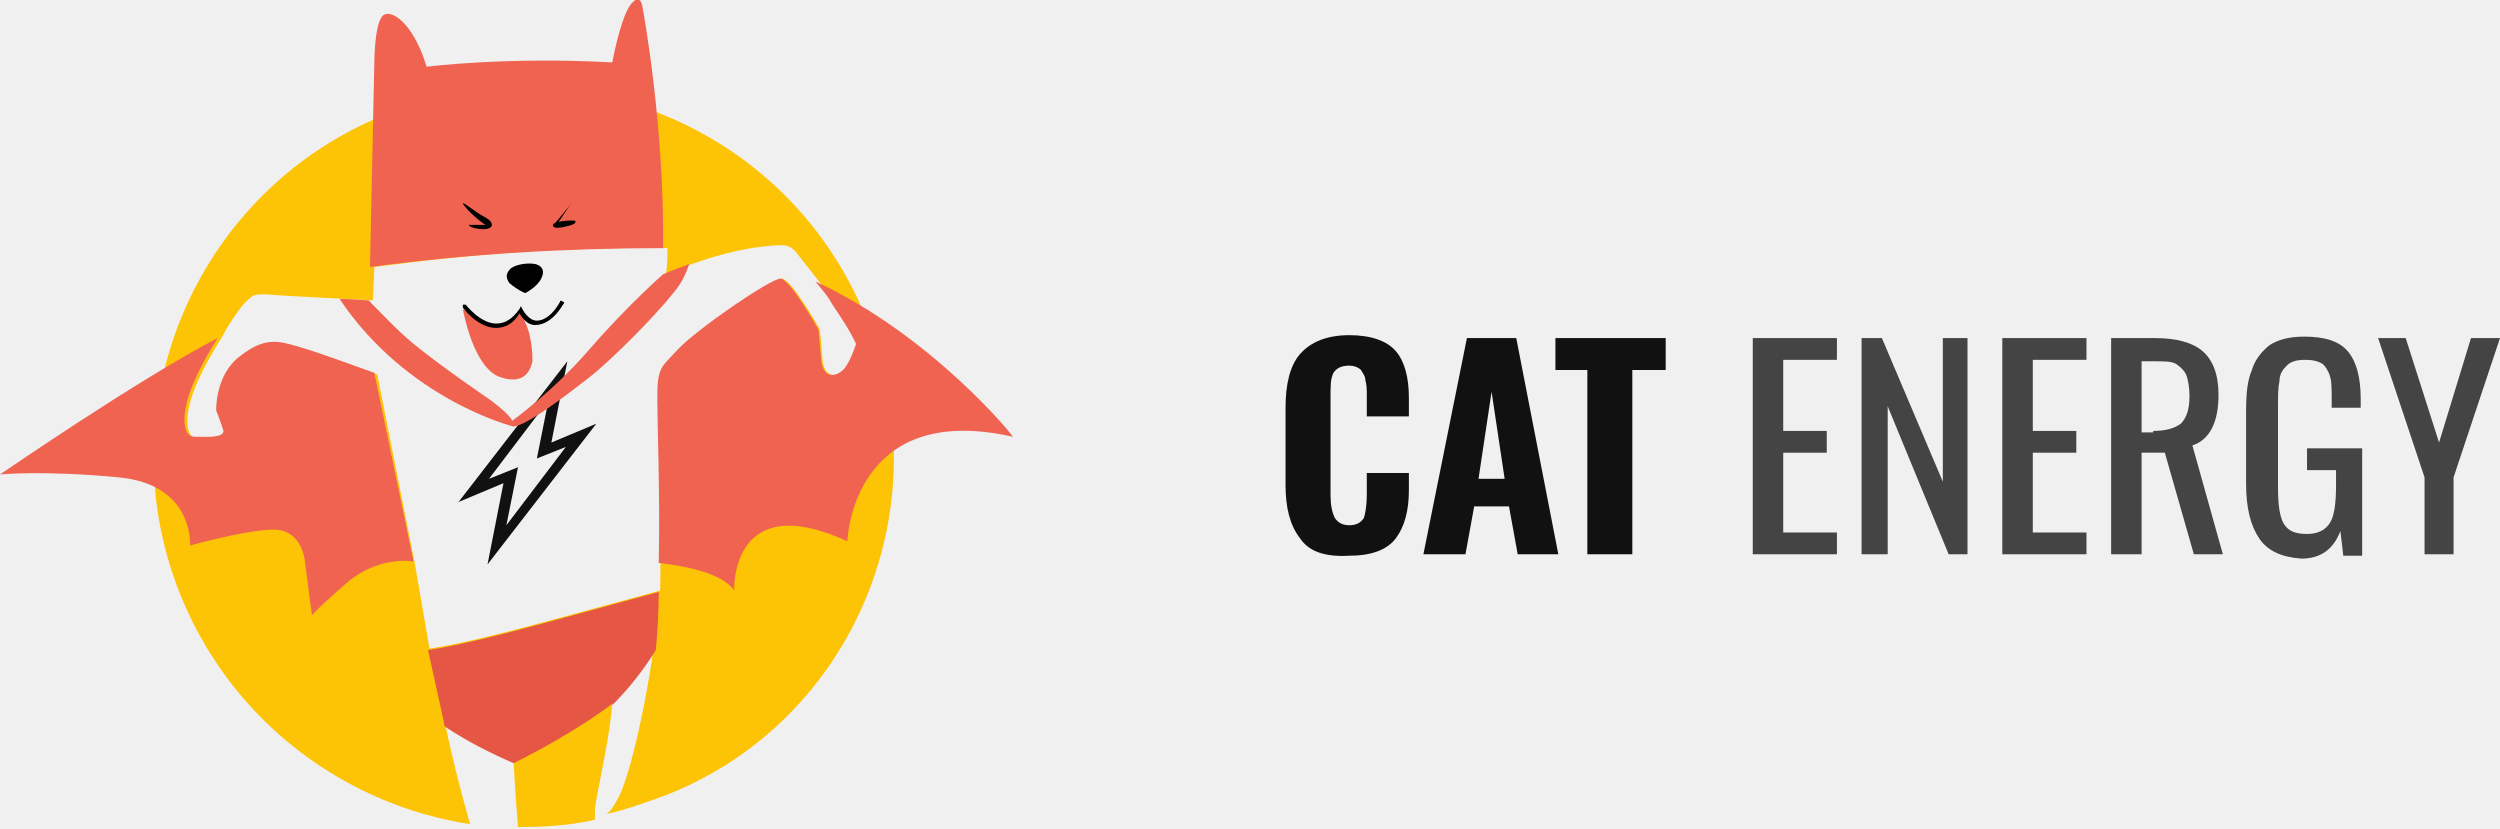
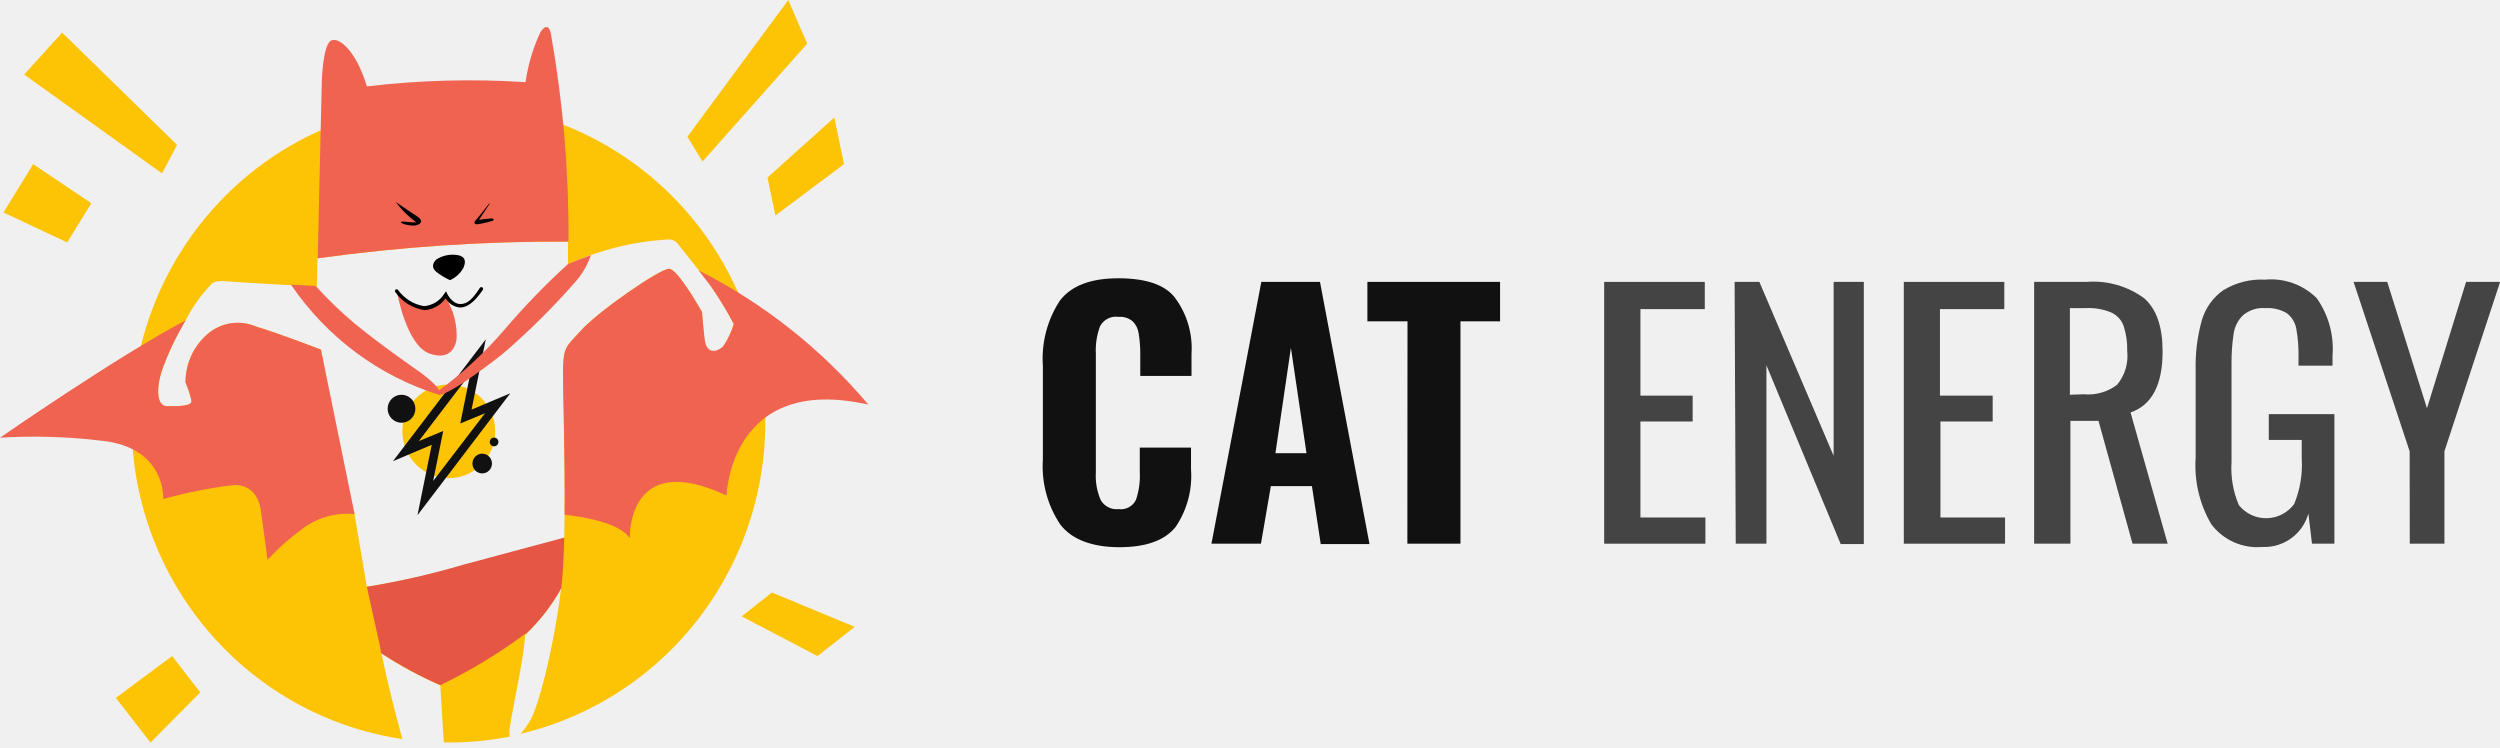
- <svg xmlns="http://www.w3.org/2000/svg" version="1.1" id="Layer_2" x="0px" y="0px" viewBox="0 0 172.3 57.1" style="enable-background:new 0 0 172.3 57.1;" xml:space="preserve">
-   <style type="text/css">
-     .st0 {
-       fill: #FDC305;
-     }
-     .st1 {
-       fill: #F06351;
-     }
-     .st2 {
-       fill: #E55645;
-     }
-     .st3 {
-       fill: #111111;
-     }
-     .st4 {
-       fill: #444444;
-     }
-   </style>
-   <path class="st0" d="M59.6,21.7C54.2,8.7,39.3,2.6,26.3,8S7.1,28.4,12.6,41.4c3.6,8.5,11.3,14.1,19.8,15.4c-0.6-2.1-1.2-4.4-1.7-6.8   c1.5,1,3.1,1.8,4.7,2.5c0,0,0,0,0,0c0,0,0.1,2.1,0.3,4.5c1.8,0,3.5-0.1,5.3-0.5c0-0.2,0-0.4,0-0.8c0.3-1.9,1.1-5.2,1.2-7.4   c1.1-1.1,2.1-2.3,2.9-3.7c0,0,0,0,0,0c0,0.1,0,0.3-0.1,0.4c-0.6,4.2-1.7,8.8-2.4,10c-0.2,0.4-0.5,0.9-0.8,1.1   c1.4-0.3,2.7-0.8,4.1-1.3C58.9,49.7,65.1,34.7,59.6,21.7z M58.2,25.5c-0.4,0.4-1.3,0.7-1.5-0.6c-0.1-1.3-0.2-2.2-0.2-2.2   s-1.9-3.4-2.6-3.5c-0.7,0-5.8,3.5-7.1,4.9c-1.2,1.3-1.4,1.2-1.4,3.5c0,1.7,0.2,8.1,0.1,13.1v0v0c0,0-2.2,0.6-8.1,2.2   c-5.9,1.6-7.8,1.8-7.8,1.8l-1-5.8c0,0,0,0,0,0c0,0,0,0,0,0c0,0,0,0,0,0c0,0,0,0,0,0c0,0,0,0,0,0c0,0,0,0,0,0l-2.6-13.1   c0,0-3.8-1.4-5.2-1.8c-1.4-0.4-2.3-0.7-4,0.6c-1.8,1.3-1.7,3.8-1.7,3.8s0.4,1,0.5,1.4c0,0.5-1.2,0.4-2,0.4s-0.9-1.4-0.3-3.1   c0.6-1.7,1.9-3.7,1.9-3.7s1.2-2.3,2.1-2.9c0,0,0.1-0.3,1.2-0.2c1.1,0.1,7.2,0.4,7.2,0.4l0.1-2.3c6.7-0.9,13.4-1.4,20.2-1.3   c0,0.6,0,1.2-0.1,1.8c0,0,4.4-2,8.1-2c0,0,0.4,0,0.8,0.4c0.3,0.4,2.4,3,2.6,3.4c0.2,0.4,1.2,1.7,1.8,3C59,23.7,58.6,25.1,58.2,25.5z   " />
-   <path class="st1" d="M56.2,19.4c0.5,0.6,0.9,1.1,1,1.3c0.2,0.4,1.2,1.7,1.8,3c0,0-0.4,1.3-0.9,1.8c-0.4,0.4-1.3,0.7-1.5-0.6   c-0.1-1.3-0.2-2.2-0.2-2.2s-1.9-3.4-2.6-3.5c-0.7,0-5.8,3.5-7.1,4.9c-1.2,1.3-1.4,1.2-1.4,3.5c0,1.5,0.2,6.6,0.1,11.2   c1.8,0.2,4.4,0.7,5.2,1.9c0,0-0.3-7.1,7.8-3.4c0,0,0.3-9.7,11.4-7.2C69.9,30.1,64.2,23.1,56.2,19.4z" />
-   <path class="st1" d="M45.7,17.1c0.1-8.5-1.4-16.5-1.4-16.5s-0.1-1.3-0.9-0.2c-0.7,1.1-1.2,3.9-1.2,3.9c-7.4-0.4-12.8,0.3-12.8,0.3   c-0.8-2.7-2.2-3.9-2.9-3.6c-0.7,0.3-0.7,3.3-0.7,3.3l-0.3,14.1C32.2,17.5,39,17.1,45.7,17.1z" />
-   <path class="st2" d="M45.2,44.8c0.1-1.1,0.2-2.5,0.2-4c0,0-2.2,0.6-8.1,2.2c-5.9,1.6-7.8,1.8-7.8,1.8l1.1,5c0,0.1,0,0.2,0.1,0.3   c1.5,1,3.1,1.8,4.7,2.5c4.4-2.2,6.8-4.1,6.8-4.1c0,0,0,0,0,0.1C43.4,47.4,44.4,46.1,45.2,44.8z" />
-   <path d="M31.9,14c0-0.1,1,0.7,1.4,0.9s0.6,0.4,0.6,0.6s-0.3,0.3-0.6,0.3s-0.9-0.1-1-0.3c0,0,0.6,0,0.9,0h0.3   C33.5,15.6,32.1,14.5,31.9,14z" />
-   <path d="M39.3,14.1c0,0-1,1.3-1.1,1.3s-0.2,0.3,0.2,0.3s1.1-0.2,1.2-0.3s0.1-0.2-0.1-0.2c-0.2,0-0.7,0-1,0.1L39.3,14.1   C39.4,14.1,39.4,14,39.3,14.1z" />
-   <path d="M36.2,20.2c0,0,0.8-0.4,1.1-1s0-0.9-0.4-1c-0.5-0.1-1.3,0-1.7,0.3c-0.4,0.4-0.3,0.7-0.1,1C35.3,19.7,35.9,20.1,36.2,20.2z" />
-   <path class="st1" d="M35.8,21.4c0,0-0.2,0.4-0.5,0.6c-0.2,0.2-0.6,0.4-1,0.4c-0.6,0-1.1-0.2-1.5-0.4c-0.2-0.1-0.4-0.3-0.5-0.4   c-0.2-0.2-0.4-0.3-0.4-0.3s0.7,4.1,2.6,4.7c1.8,0.6,2.1-0.7,2.2-1.1c0-0.3,0-2.1-0.8-3.2C35.9,21.4,35.9,21.6,35.8,21.4z" />
-   <g>
-     <path d="M34.2,22.6C34.1,22.6,34.1,22.6,34.2,22.6c-1.3,0-2.3-1.4-2.3-1.4c0-0.1,0-0.2,0-0.2c0.1,0,0.2,0,0.2,0c0,0,1,1.3,2.1,1.3     c0,0,0,0,0,0c0.6,0,1.1-0.3,1.6-1l0.1-0.2l0.1,0.2c0,0,0.4,0.8,1,0.8c0.5,0,1.1-0.4,1.6-1.3c0-0.1,0.1-0.1,0.2,0     c0.1,0,0.1,0.1,0,0.2c-0.6,1-1.3,1.4-1.9,1.4c-0.6,0-0.9-0.5-1.1-0.8C35.4,22.3,34.8,22.6,34.2,22.6z" />
+ <svg xmlns="http://www.w3.org/2000/svg" width="174" height="52" viewBox="0 0 174 52" fill="none">
+   <g clip-path="url(#clip0)">
+     <path d="M51.582 20.854C50.097 17.265 47.705 14.131 44.646 11.765C41.586 9.399 37.965 7.883 34.143 7.368C30.321 6.853 26.433 7.357 22.865 8.831C19.297 10.304 16.174 12.695 13.807 15.765C11.44 18.835 9.912 22.478 9.376 26.329C8.84 30.18 9.313 34.106 10.75 37.715C12.186 41.324 14.535 44.491 17.562 46.899C20.59 49.307 24.19 50.873 28.005 51.44C27.505 49.624 26.997 47.617 26.549 45.488C27.852 46.34 29.224 47.082 30.649 47.703C30.649 47.703 30.753 49.58 30.89 51.675C32.431 51.701 33.97 51.564 35.482 51.266C35.443 51.048 35.443 50.824 35.482 50.606C35.732 48.981 36.421 46.053 36.559 44.167C37.552 43.23 38.395 42.142 39.057 40.943L39.005 41.326C38.531 45.027 37.541 48.981 36.938 50.076C36.742 50.438 36.502 50.774 36.223 51.075C39.341 50.337 42.263 48.924 44.785 46.934C47.308 44.943 49.372 42.423 50.833 39.548C52.294 36.673 53.118 33.512 53.247 30.284C53.377 27.056 52.808 23.838 51.582 20.854ZM50.316 24.147C49.937 24.521 49.153 24.773 49.023 23.643C48.894 22.514 48.86 21.723 48.86 21.723C48.86 21.723 47.197 18.742 46.577 18.708C45.957 18.673 41.555 21.723 40.392 23.052C39.384 24.173 39.186 24.095 39.186 26.067C39.186 27.553 39.376 33.167 39.272 37.459L32.251 39.345C30.045 39.983 27.801 40.483 25.532 40.839L24.671 35.773H24.55L22.336 24.33C22.336 24.33 19.054 23.078 17.848 22.74C17.282 22.49 16.657 22.408 16.046 22.505C15.436 22.602 14.865 22.874 14.403 23.287C13.931 23.704 13.553 24.218 13.296 24.796C13.039 25.373 12.908 25.999 12.912 26.632C13.095 27.036 13.233 27.459 13.326 27.892C13.369 28.309 12.292 28.266 11.603 28.266C10.914 28.266 10.81 27.015 11.353 25.546C11.777 24.417 12.301 23.329 12.921 22.296C13.387 21.374 13.988 20.527 14.704 19.785C14.704 19.785 14.825 19.49 15.781 19.577C16.737 19.664 22.052 19.95 22.052 19.95L22.095 17.978C27.872 17.173 33.699 16.784 39.531 16.814C39.531 17.344 39.531 17.874 39.531 18.404C41.739 17.387 44.118 16.797 46.542 16.666C46.672 16.663 46.801 16.692 46.917 16.751C47.032 16.81 47.132 16.897 47.206 17.005C47.499 17.378 49.282 19.611 49.489 19.933C50.068 20.768 50.594 21.638 51.065 22.54C50.904 23.11 50.651 23.651 50.316 24.139V24.147Z" fill="#FDC305" />
+     <path d="M48.636 18.829C49.041 19.351 49.394 19.811 49.498 19.95C50.077 20.785 50.603 21.656 51.074 22.557C50.91 23.109 50.66 23.631 50.333 24.104C49.954 24.477 49.17 24.729 49.041 23.6C48.912 22.47 48.86 21.723 48.86 21.723C48.86 21.723 47.198 18.742 46.578 18.708C45.957 18.673 41.555 21.723 40.392 23.052C39.385 24.173 39.186 24.095 39.186 26.067C39.186 27.371 39.333 31.846 39.298 35.825C40.858 35.999 43.149 36.434 43.838 37.459C43.838 37.459 43.588 31.22 50.566 34.487C50.566 34.487 50.807 25.981 60.438 28.162C57.164 24.284 53.151 21.111 48.636 18.829Z" fill="#F06351" />
+     <path d="M39.565 16.814C39.6 11.999 39.197 7.191 38.359 2.45C38.359 2.45 38.23 1.321 37.61 2.242C37.098 3.343 36.75 4.514 36.576 5.717C32.894 5.479 29.198 5.578 25.533 6.013C24.826 3.623 23.62 2.537 23.043 2.824C22.466 3.111 22.397 5.674 22.397 5.674L22.113 17.978C27.896 17.172 33.728 16.783 39.565 16.814Z" fill="#F06351" />
+     <path d="M39.065 40.943C39.177 40.014 39.237 38.78 39.272 37.416L32.252 39.301C30.046 39.955 27.802 40.468 25.533 40.839L26.489 45.184C26.489 45.279 26.489 45.375 26.549 45.47C27.852 46.323 29.224 47.064 30.649 47.686C32.733 46.681 34.717 45.48 36.576 44.097V44.15C37.565 43.217 38.404 42.135 39.065 40.943Z" fill="#E55645" />
+     <path d="M27.566 14.094C27.523 14.007 28.427 14.685 28.78 14.893C29.133 15.102 29.306 15.258 29.306 15.406C29.306 15.554 29.082 15.701 28.772 15.701C28.462 15.701 27.979 15.597 27.91 15.475C27.841 15.354 28.427 15.475 28.72 15.475H28.97C28.439 15.084 27.967 14.619 27.566 14.094Z" fill="black" />
+     <path d="M34.026 14.189C34.026 14.189 33.165 15.302 33.087 15.354C33.01 15.406 32.941 15.649 33.251 15.606C33.607 15.552 33.959 15.471 34.302 15.362C34.397 15.31 34.362 15.189 34.199 15.206C34.035 15.223 33.613 15.249 33.337 15.302L34.069 14.198C34.069 14.198 34.095 14.094 34.026 14.189Z" fill="black" />
+     <path d="M31.322 19.498C31.721 19.321 32.051 19.016 32.26 18.63C32.502 18.056 32.26 17.839 31.881 17.761C31.36 17.665 30.822 17.77 30.374 18.056C30.038 18.378 30.081 18.69 30.374 18.925C30.665 19.155 30.983 19.348 31.322 19.498Z" fill="black" />
+     <path d="M31.011 20.593C30.912 20.79 30.778 20.967 30.615 21.115C30.37 21.314 30.068 21.429 29.754 21.445C29.279 21.492 28.805 21.355 28.427 21.062C28.253 20.96 28.099 20.828 27.971 20.672C27.884 20.577 27.779 20.503 27.66 20.454C27.66 20.454 28.306 24.026 29.874 24.599C31.442 25.172 31.735 23.939 31.778 23.608C31.83 22.62 31.584 21.638 31.072 20.793C31.072 20.532 31.054 20.706 31.011 20.593Z" fill="#F06351" />
+     <path d="M29.547 21.584C29.144 21.525 28.757 21.385 28.409 21.172C28.061 20.958 27.759 20.676 27.523 20.341C27.502 20.317 27.49 20.287 27.49 20.254C27.49 20.222 27.502 20.192 27.523 20.168C27.534 20.156 27.547 20.147 27.562 20.14C27.577 20.134 27.593 20.131 27.609 20.131C27.625 20.131 27.641 20.134 27.655 20.14C27.67 20.147 27.684 20.156 27.695 20.168C27.908 20.469 28.178 20.725 28.491 20.921C28.802 21.116 29.15 21.247 29.512 21.306C29.799 21.284 30.077 21.194 30.323 21.043C30.568 20.892 30.775 20.684 30.925 20.437L31.046 20.272L31.132 20.463C31.132 20.463 31.459 21.123 31.993 21.158C32.527 21.193 32.906 20.793 33.397 20.037C33.416 20.01 33.444 19.99 33.476 19.984C33.509 19.977 33.542 19.984 33.57 20.003C33.597 20.021 33.616 20.05 33.623 20.082C33.629 20.115 33.622 20.149 33.604 20.176C33.03 21.028 32.487 21.436 31.976 21.401C31.779 21.375 31.589 21.304 31.422 21.195C31.255 21.085 31.115 20.939 31.011 20.767C30.843 21.005 30.624 21.201 30.37 21.342C30.117 21.484 29.836 21.566 29.547 21.584Z" fill="black" />
+     <path d="M31.235 33.279C33.019 33.279 34.465 31.821 34.465 30.021C34.465 28.221 33.019 26.763 31.235 26.763C29.451 26.763 28.005 28.221 28.005 30.021C28.005 31.821 29.451 33.279 31.235 33.279Z" fill="#FDC305" />
+     <path d="M35.516 27.371L32.82 28.509L33.811 23.617L27.35 32.098L30.047 30.959L29.056 35.86L35.516 27.371ZM29.151 30.699L32.734 25.998L32.036 29.474L33.759 28.761L30.15 33.471L30.848 29.995L29.151 30.699Z" fill="#111111" />
+     <path d="M27.945 29.422C28.477 29.422 28.91 28.986 28.91 28.448C28.91 27.911 28.477 27.475 27.945 27.475C27.412 27.475 26.98 27.911 26.98 28.448C26.98 28.986 27.412 29.422 27.945 29.422Z" fill="#111111" />
+     <path d="M33.561 32.949C33.937 32.949 34.242 32.642 34.242 32.263C34.242 31.884 33.937 31.576 33.561 31.576C33.185 31.576 32.881 31.884 32.881 32.263C32.881 32.642 33.185 32.949 33.561 32.949Z" fill="#111111" />
+     <path d="M34.388 31.064C34.555 31.064 34.69 30.928 34.69 30.76C34.69 30.592 34.555 30.456 34.388 30.456C34.222 30.456 34.087 30.592 34.087 30.76C34.087 30.928 34.222 31.064 34.388 31.064Z" fill="#111111" />
+     <path d="M39.522 18.386C37.967 19.8 36.503 21.312 35.138 22.913C33.778 24.503 32.243 25.931 30.564 27.171C30.374 26.71 29.159 25.85 29.159 25.85C29.159 25.85 26.454 23.982 24.68 22.514C23.721 21.708 22.817 20.837 21.975 19.907L20.252 19.811C22.739 23.476 26.383 26.183 30.589 27.492C31.33 27.371 33.415 25.868 34.974 24.642C36.819 23.06 38.546 21.344 40.143 19.507C40.572 18.993 40.904 18.404 41.125 17.769C40.143 18.099 39.522 18.386 39.522 18.386Z" fill="#F06351" />
+     <path d="M56.182 3.041L48.895 11.244L47.844 9.515L54.864 0L56.182 3.041Z" fill="#FDC305" />
+     <path d="M53.968 14.998L58.741 11.426L58.069 8.177L53.417 12.356L53.968 14.998Z" fill="#FDC305" />
+     <path d="M51.617 42.898L56.897 45.662L59.49 43.628L53.727 41.239L51.617 42.898Z" fill="#FDC305" />
+     <path d="M1.68 5.187L4.324 2.268L12.326 10.088L11.276 12.069L1.68 5.187Z" fill="#FDC305" />
+     <path d="M6.357 14.146L2.309 11.426L0.241 14.789L4.677 16.874L6.357 14.146Z" fill="#FDC305" />
+     <path d="M11.982 45.662L8.063 48.572L10.474 51.683L13.937 48.19L11.982 45.662Z" fill="#FDC305" />
+     <path d="M22.337 24.33C22.337 24.33 19.055 23.078 17.849 22.74C17.282 22.49 16.657 22.408 16.047 22.505C15.436 22.602 14.866 22.874 14.403 23.287C13.931 23.704 13.554 24.218 13.296 24.796C13.039 25.373 12.908 25.999 12.913 26.632C13.095 27.036 13.233 27.459 13.326 27.892C13.369 28.309 12.293 28.266 11.603 28.266C10.914 28.266 10.811 27.015 11.354 25.546C11.777 24.417 12.302 23.329 12.921 22.296C8.227 24.764 0 30.464 0 30.464C2.353 30.321 4.714 30.391 7.055 30.673C11.578 31.133 11.362 34.731 11.362 34.731C12.953 34.288 14.574 33.966 16.212 33.766C18.038 33.645 18.168 35.608 18.168 35.608L18.624 38.962C19.317 38.206 20.082 37.519 20.907 36.912C21.97 36.053 23.324 35.648 24.68 35.782L22.337 24.33Z" fill="#F06351" />
+     <path d="M73.79 36.495C72.903 35.168 72.478 33.581 72.584 31.985V25.468C72.472 23.86 72.89 22.259 73.773 20.915C74.571 19.878 75.935 19.362 77.864 19.368C79.794 19.374 81.1 19.829 81.784 20.732C82.617 21.852 83.023 23.237 82.929 24.634V26.163H79.363V24.503C79.358 24.067 79.321 23.631 79.251 23.2C79.208 22.888 79.066 22.599 78.846 22.375C78.711 22.257 78.553 22.168 78.383 22.113C78.213 22.058 78.034 22.038 77.856 22.053C77.6 22.015 77.339 22.056 77.108 22.173C76.876 22.29 76.686 22.475 76.564 22.705C76.337 23.315 76.237 23.966 76.271 24.616V32.889C76.231 33.544 76.347 34.199 76.607 34.8C76.731 35.017 76.915 35.193 77.137 35.305C77.359 35.418 77.609 35.463 77.856 35.434C78.098 35.469 78.345 35.425 78.562 35.31C78.778 35.195 78.953 35.013 79.062 34.791C79.27 34.18 79.361 33.534 79.329 32.889V31.151H82.895V32.654C83 34.072 82.626 35.483 81.835 36.66C81.077 37.615 79.768 38.085 77.907 38.085C76.047 38.085 74.591 37.563 73.79 36.495Z" fill="#111111" />
+     <path d="M87.788 19.62H91.871L95.317 37.867H91.923L91.311 33.836H88.451L87.762 37.841H84.317L87.788 19.62ZM90.932 31.542L89.847 24.208L88.77 31.542H90.932Z" fill="#111111" />
+     <path d="M97.962 22.366H95.171V19.62H104.405V22.366H101.648V37.841H97.953L97.962 22.366Z" fill="#111111" />
+     <path d="M111.65 19.62H118.653V21.514H114.174V27.536H117.809V29.335H114.174V36.017H118.696V37.841H111.65V19.62Z" fill="#444444" />
+     <path d="M120.729 19.62H122.452L127.62 31.724V19.62H129.722V37.867H128.111L122.943 25.424V37.841H120.807L120.729 19.62Z" fill="#444444" />
+     <path d="M132.505 19.62H139.499V21.514H135.02V27.536H138.69V29.335H135.055V36.017H139.551V37.841H132.505V19.62Z" fill="#444444" />
+     <path d="M141.576 19.62H145.211C146.643 19.504 148.07 19.907 149.234 20.758C150.095 21.514 150.517 22.748 150.517 24.46C150.517 26.777 149.773 28.194 148.286 28.709L150.87 37.841H148.424L146.055 29.291H144.1V37.841H141.576V19.62ZM145.021 27.44C145.851 27.521 146.681 27.286 147.347 26.78C147.618 26.457 147.82 26.081 147.942 25.676C148.063 25.271 148.101 24.846 148.053 24.425C148.071 23.836 147.986 23.248 147.804 22.687C147.73 22.481 147.615 22.291 147.467 22.13C147.319 21.969 147.141 21.839 146.942 21.749C146.383 21.518 145.78 21.414 145.176 21.445H144.065V27.475L145.021 27.44Z" fill="#444444" />
+     <path d="M153.911 36.495C153.088 35.093 152.707 33.471 152.817 31.846V25.763C152.788 24.59 152.933 23.418 153.248 22.288C153.497 21.438 154.026 20.699 154.747 20.194C155.618 19.664 156.626 19.41 157.641 19.464C158.298 19.401 158.961 19.483 159.582 19.705C160.204 19.927 160.771 20.284 161.242 20.75C162.068 21.918 162.459 23.343 162.344 24.773V25.451H159.976V24.886C159.992 24.21 159.94 23.535 159.821 22.87C159.742 22.444 159.509 22.063 159.166 21.801C158.719 21.535 158.202 21.411 157.684 21.445C157.122 21.396 156.562 21.571 156.125 21.931C155.768 22.273 155.534 22.726 155.462 23.218C155.353 23.933 155.304 24.657 155.315 25.381V32.15C155.247 33.178 155.421 34.209 155.824 35.156C156.057 35.448 156.354 35.681 156.691 35.84C157.028 35.998 157.396 36.076 157.768 36.068C158.139 36.061 158.504 35.968 158.835 35.796C159.165 35.624 159.452 35.379 159.674 35.078C160.089 34.076 160.269 32.99 160.2 31.907V30.621H157.908V28.822H162.474V37.841H160.914L160.665 35.747C160.467 36.443 160.042 37.051 159.459 37.472C158.876 37.893 158.168 38.103 157.452 38.067C156.778 38.127 156.1 38.014 155.481 37.739C154.862 37.465 154.322 37.036 153.911 36.495Z" fill="#444444" />
+     <path d="M167.711 31.411L163.809 19.62H166.152L168.917 28.414L171.639 19.62H174.008L170.132 31.411V37.841H167.72L167.711 31.411Z" fill="#444444" />
  </g>
-   <path class="st3" d="M41.1,29.2l-3.1,1.3l1.1-5.6l-7.5,9.7l3.1-1.3l-1.1,5.6L41.1,29.2z M33.7,33l4.1-5.4l-0.8,4l2-0.8l-4.1,5.4   l0.8-4L33.7,33z" />
-   <path class="st1" d="M45.7,18.9c0,0-2.5,2.2-5.1,5.2c-2.5,2.9-5.3,4.9-5.3,4.9c-0.2-0.5-1.6-1.5-1.6-1.5s-3.1-2.1-5.2-3.8   c-1.2-1-2.3-2.2-3.1-3c-0.3,0-1.1-0.1-2-0.1c4.7,7,12,8.8,12,8.8c0.9-0.1,3.3-1.9,5.1-3.3s4.8-4.5,5.9-5.9c0.6-0.7,0.9-1.4,1.1-2   C46.4,18.6,45.7,18.9,45.7,18.9z" />
-   <path class="st1" d="M25.8,25.7c0,0-3.8-1.4-5.2-1.8c-1.4-0.4-2.3-0.7-4,0.6c-1.8,1.3-1.7,3.8-1.7,3.8s0.4,1,0.5,1.4   c0,0.5-1.2,0.4-2,0.4s-0.9-1.4-0.3-3.1c0.6-1.7,1.9-3.7,1.9-3.7c-5.4,2.8-15,9.4-15,9.4s2.9-0.3,8.2,0.2c5.2,0.5,4.9,4.7,4.9,4.7   s3.5-1,5.6-1.1c2.1-0.1,2.3,2.1,2.3,2.1l0.5,3.8c0,0,0.5-0.6,2.6-2.4c1.9-1.5,3.9-1.4,4.4-1.3c0,0,0,0,0,0L25.8,25.7z" />
-   <g>
-     <path class="st3" d="M89.6,37.1c-0.7-0.9-1-2.1-1-3.7v-5.3c0-1.6,0.3-2.9,1-3.7c0.7-0.8,1.8-1.3,3.4-1.3c1.5,0,2.6,0.4,3.2,1.1     c0.6,0.7,0.9,1.8,0.9,3.2v1.3h-2.9v-1.4c0-0.4,0-0.8-0.1-1.1c0-0.3-0.2-0.5-0.3-0.7c-0.2-0.2-0.5-0.3-0.8-0.3     c-0.6,0-0.9,0.2-1.1,0.5c-0.2,0.4-0.2,0.9-0.2,1.6v6.8c0,0.7,0.1,1.2,0.3,1.6c0.2,0.3,0.5,0.5,1,0.5c0.5,0,0.8-0.2,1-0.5     c0.1-0.3,0.2-0.9,0.2-1.6v-1.5h2.9v1.2c0,1.4-0.3,2.5-0.9,3.3c-0.6,0.8-1.7,1.2-3.2,1.2C91.3,38.4,90.2,38,89.6,37.1z" />
-     <path class="st3" d="M101.1,23.3h3.4l2.9,14.9h-2.8l-0.6-3.3h-2.4l-0.6,3.3h-2.9L101.1,23.3z M103.7,33l-0.9-6l-0.9,6H103.7z" />
-     <path class="st3" d="M109.5,25.5h-2.3v-2.2h7.6v2.2h-2.3v12.7h-3.1V25.5z" />
-     <path class="st4" d="M120.8,23.3h5.8v1.5h-3.7v4.9h3v1.5h-3v5.5h3.7v1.5h-5.8V23.3z" />
-     <path class="st4" d="M128.3,23.3h1.4l4.2,9.9v-9.9h1.7v14.9h-1.3L130.1,28v10.2h-1.8V23.3z" />
-     <path class="st4" d="M138,23.3h5.8v1.5h-3.7v4.9h3v1.5h-3v5.5h3.7v1.5H138V23.3z" />
-     <path class="st4" d="M145.5,23.3h3c1.5,0,2.6,0.3,3.3,0.9c0.7,0.6,1.1,1.6,1.1,3c0,1.9-0.6,3.1-1.8,3.5l2.1,7.5h-2l-2-7h-1.6v7     h-2.1V23.3z M148.4,29.7c0.9,0,1.5-0.2,1.9-0.5c0.4-0.4,0.6-1,0.6-1.9c0-0.6-0.1-1.1-0.2-1.4c-0.1-0.3-0.4-0.6-0.7-0.8     c-0.3-0.2-0.8-0.2-1.5-0.2h-0.9v4.9H148.4z" />
-     <path class="st4" d="M155.7,37.1c-0.6-0.9-0.9-2.1-0.9-3.8v-5c0-1.2,0.1-2.1,0.4-2.8c0.2-0.7,0.7-1.3,1.2-1.7     c0.6-0.4,1.4-0.6,2.4-0.6c1.4,0,2.4,0.3,3,1c0.6,0.7,0.9,1.8,0.9,3.3v0.6h-2v-0.5c0-0.7,0-1.3-0.1-1.6c-0.1-0.4-0.3-0.7-0.5-0.9     c-0.3-0.2-0.7-0.3-1.2-0.3c-0.6,0-1,0.1-1.3,0.4c-0.3,0.3-0.5,0.6-0.5,1.1c-0.1,0.4-0.1,1-0.1,1.8v5.5c0,1.1,0.1,2,0.4,2.5     c0.3,0.5,0.8,0.7,1.6,0.7c0.8,0,1.3-0.3,1.6-0.8c0.3-0.5,0.4-1.4,0.4-2.6v-1H159v-1.5h3.8v7.4h-1.3l-0.2-1.7     c-0.5,1.3-1.4,1.9-2.7,1.9C157.3,38.4,156.3,38,155.7,37.1z" />
-     <path class="st4" d="M167.1,32.9l-3.2-9.6h1.9l2.3,7.2l2.2-7.2h2l-3.2,9.6v5.3h-2V32.9z" />
-   </g>
+   <defs>
+     <clipPath id="clip0">
+       <rect width="174" height="51.683" fill="white" />
+     </clipPath>
+   </defs>
</svg>
